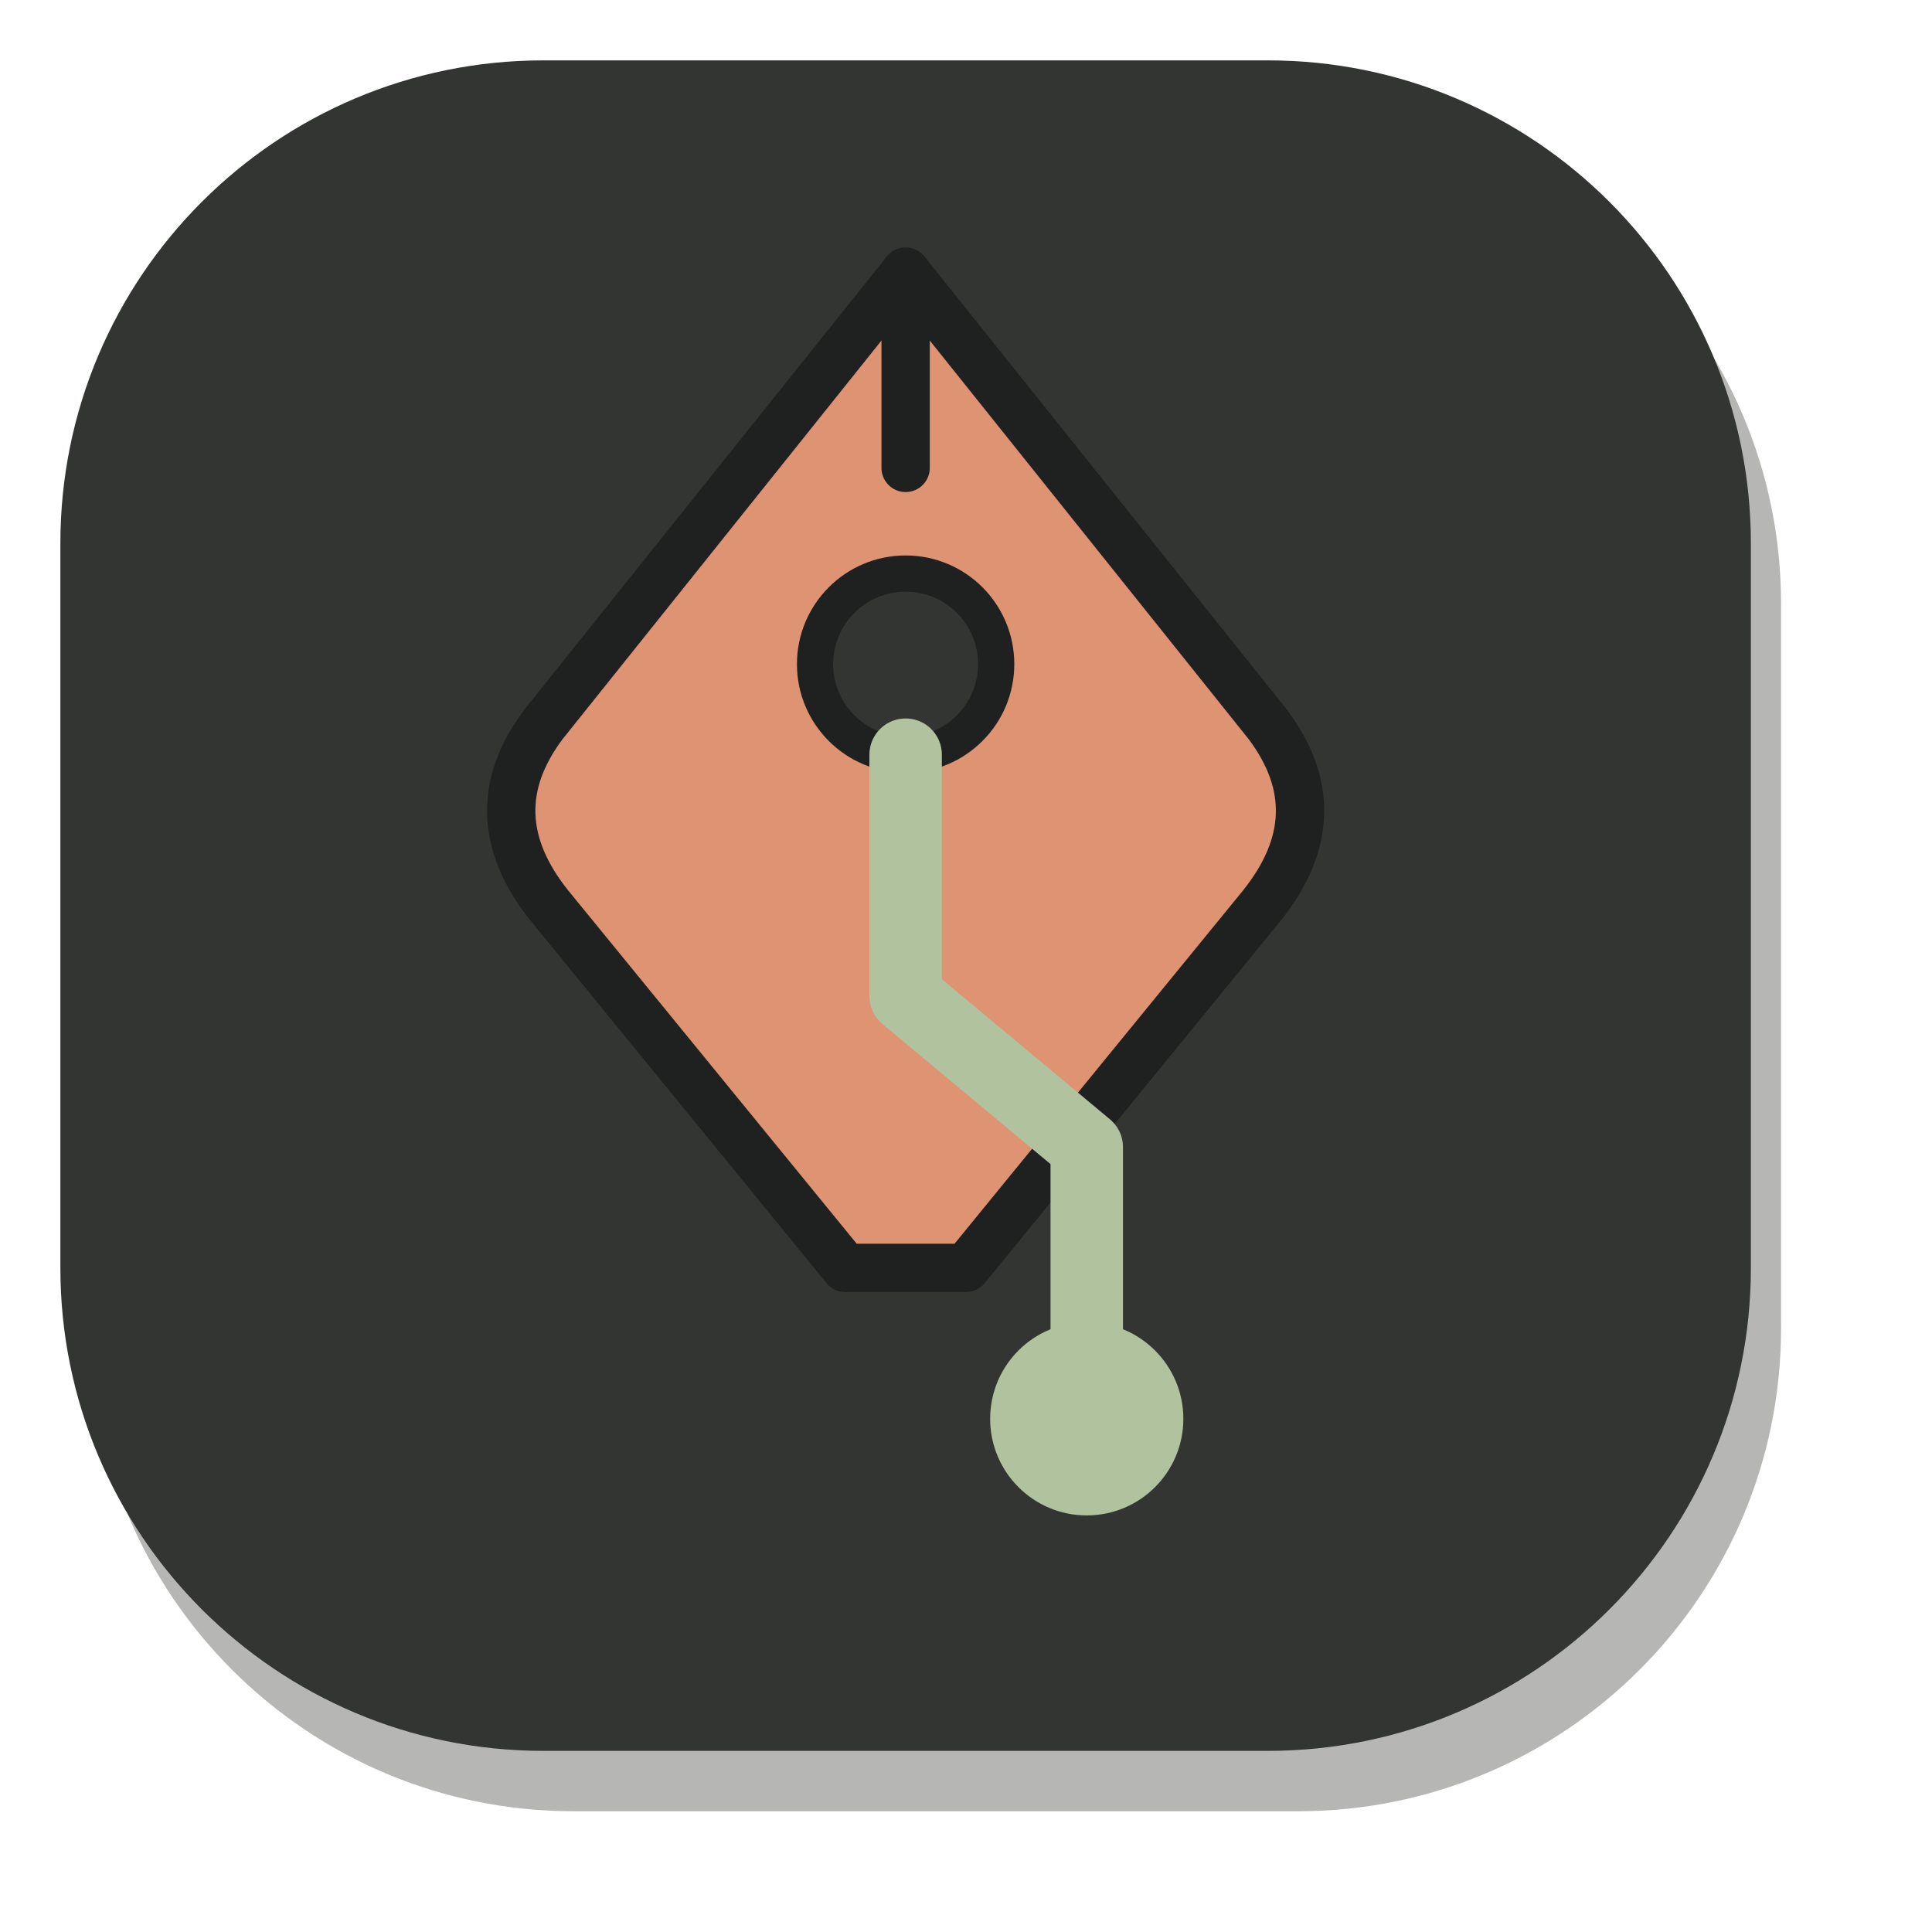
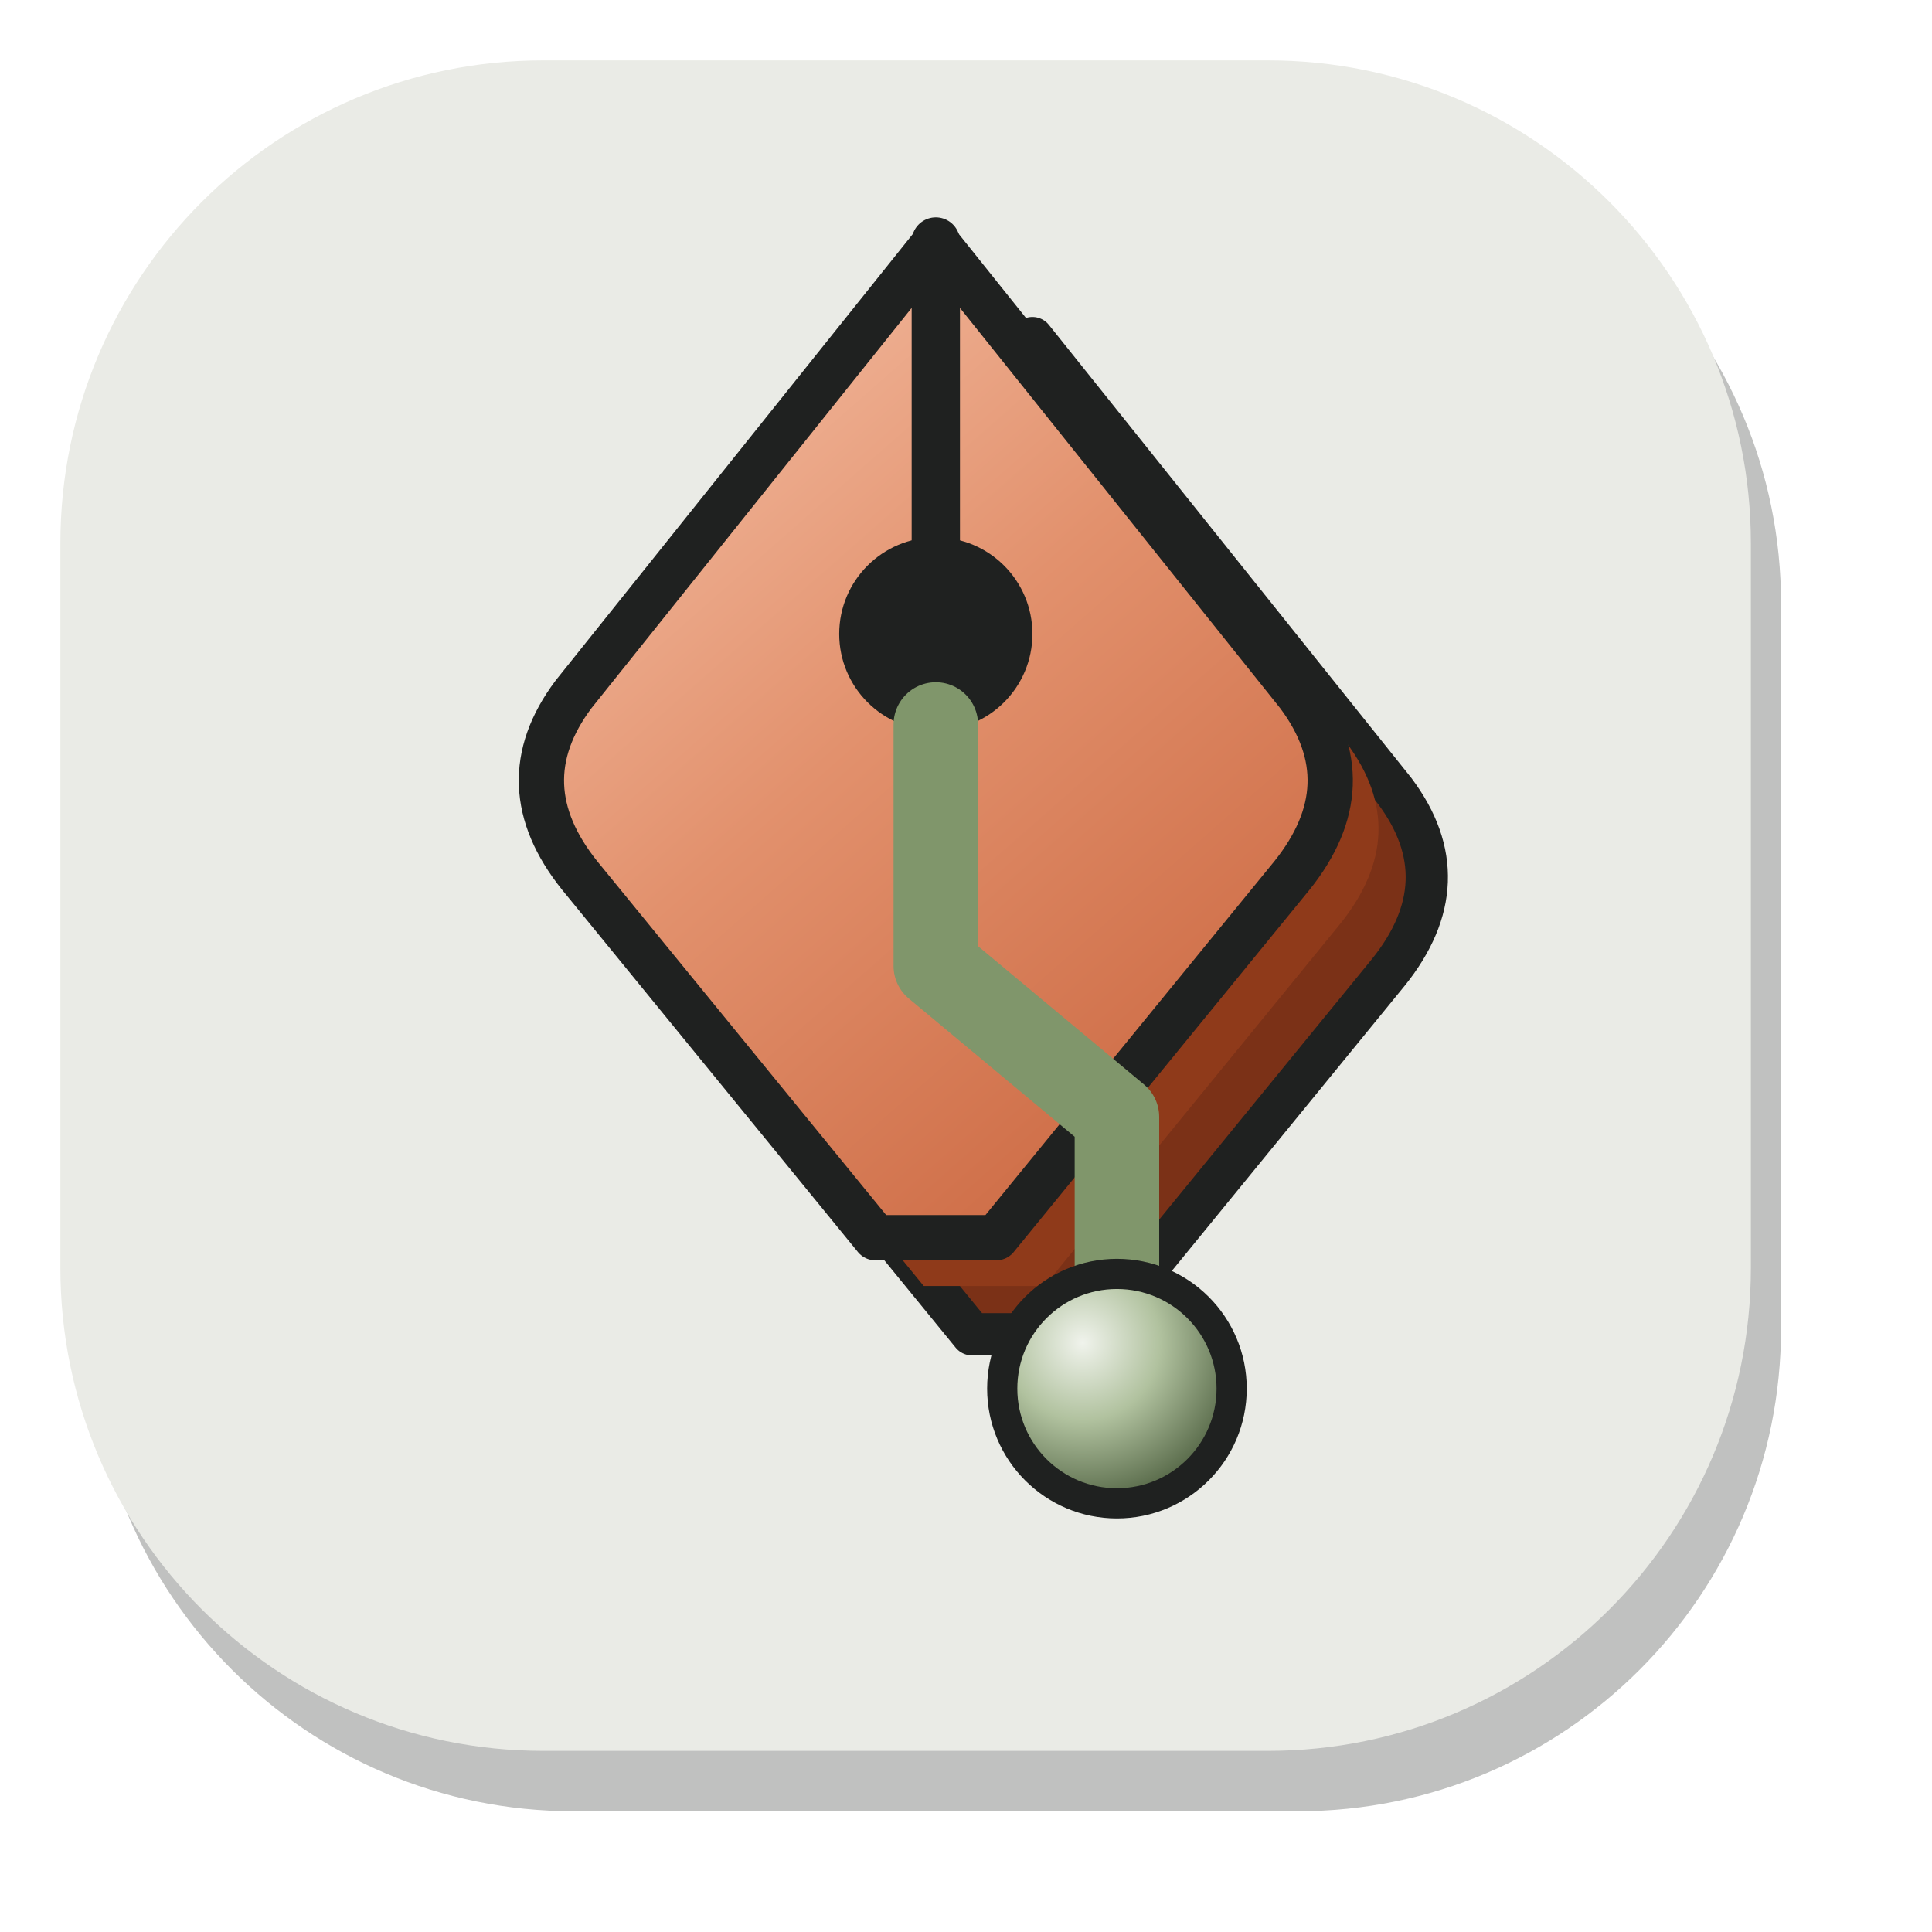
<svg xmlns="http://www.w3.org/2000/svg" viewBox="0 0 64 64">
-   <rect x="3" y="4" width="56" height="56" rx="16" fill="#2d2f2b" opacity=".35" />
-   <rect x="2" y="2" width="56" height="56" rx="16" fill="#333532" />
-   <g transform="translate(8 6) scale(1)">
-     <path d="M22 3 34 18c1.5 2 1.4 4-.2 6L24 36h-4L10.2 24c-1.6-2-1.7-4-.2-6Z" fill="#de9372" stroke="#1f2120" stroke-width="1.6" stroke-linejoin="round" />
-     <path d="M22 3v6.5" stroke="#1f2120" stroke-width="1.6" stroke-linecap="round" />
-     <circle cx="22" cy="16" r="3" fill="#333532" stroke="#1f2120" stroke-width="1.2" />
-     <path d="M22 19v8l6 5v6" fill="none" stroke="#b1c29f" stroke-width="2.4" stroke-linecap="round" stroke-linejoin="round" />
-     <circle cx="28" cy="41" r="3.2" fill="#b1c29f" />
+   <defs>
+     <linearGradient id="face" x1="0.15" y1="0" x2="0.85" y2="1">
+       <stop offset="0" stop-color="#f5c0a6" />
+       <stop offset="0.45" stop-color="#e2916d" />
+       <stop offset="1" stop-color="#c9643d" />
+     </linearGradient>
+     <radialGradient id="node" cx="0.35" cy="0.3" r="0.75">
+       <stop offset="0" stop-color="#f0f3ec" />
+       <stop offset="0.45" stop-color="#b1c29f" />
+       <stop offset="1" stop-color="#4c5e3e" />
+     </radialGradient>
+   </defs>
+   <rect x="3" y="4" width="56" height="56" rx="16" fill="#2d2f2b" opacity=".3" />
+   <rect x="2" y="2" width="56" height="56" rx="16" fill="#eaebe6" />
+   <g transform="translate(9 5)">
+     <path d="M22 3 34 18c1.5 2 1.4 4-.2 6L24 36h-4L10.2 24c-1.6-2-1.7-4-.2-6Z" transform="translate(3.2 3.2)" fill="#7b3117" stroke="#1f2120" stroke-width="1.4" stroke-linejoin="round" />
+     <path d="M22 3 34 18c1.5 2 1.4 4-.2 6L24 36h-4L10.2 24c-1.6-2-1.7-4-.2-6Z" transform="translate(1.6 1.6)" fill="#8f3a1a" />
+     <path d="M22 3 34 18c1.5 2 1.4 4-.2 6L24 36h-4L10.2 24c-1.6-2-1.7-4-.2-6Z" fill="url(#face)" stroke="#1f2120" stroke-width="1.5" stroke-linejoin="round" />
+     <path d="M22 3v10" stroke="#1f2120" stroke-width="1.6" stroke-linecap="round" />
+     <circle cx="22" cy="16" r="3.2" fill="#1f2120" />
+     <path d="M22 19v8l6 5v6" fill="none" stroke="#80966b" stroke-width="2.8" stroke-linecap="round" stroke-linejoin="round" />
+     <circle cx="28" cy="41" r="3.8" fill="url(#node)" stroke="#1f2120" stroke-width="1" />
  </g>
</svg>
